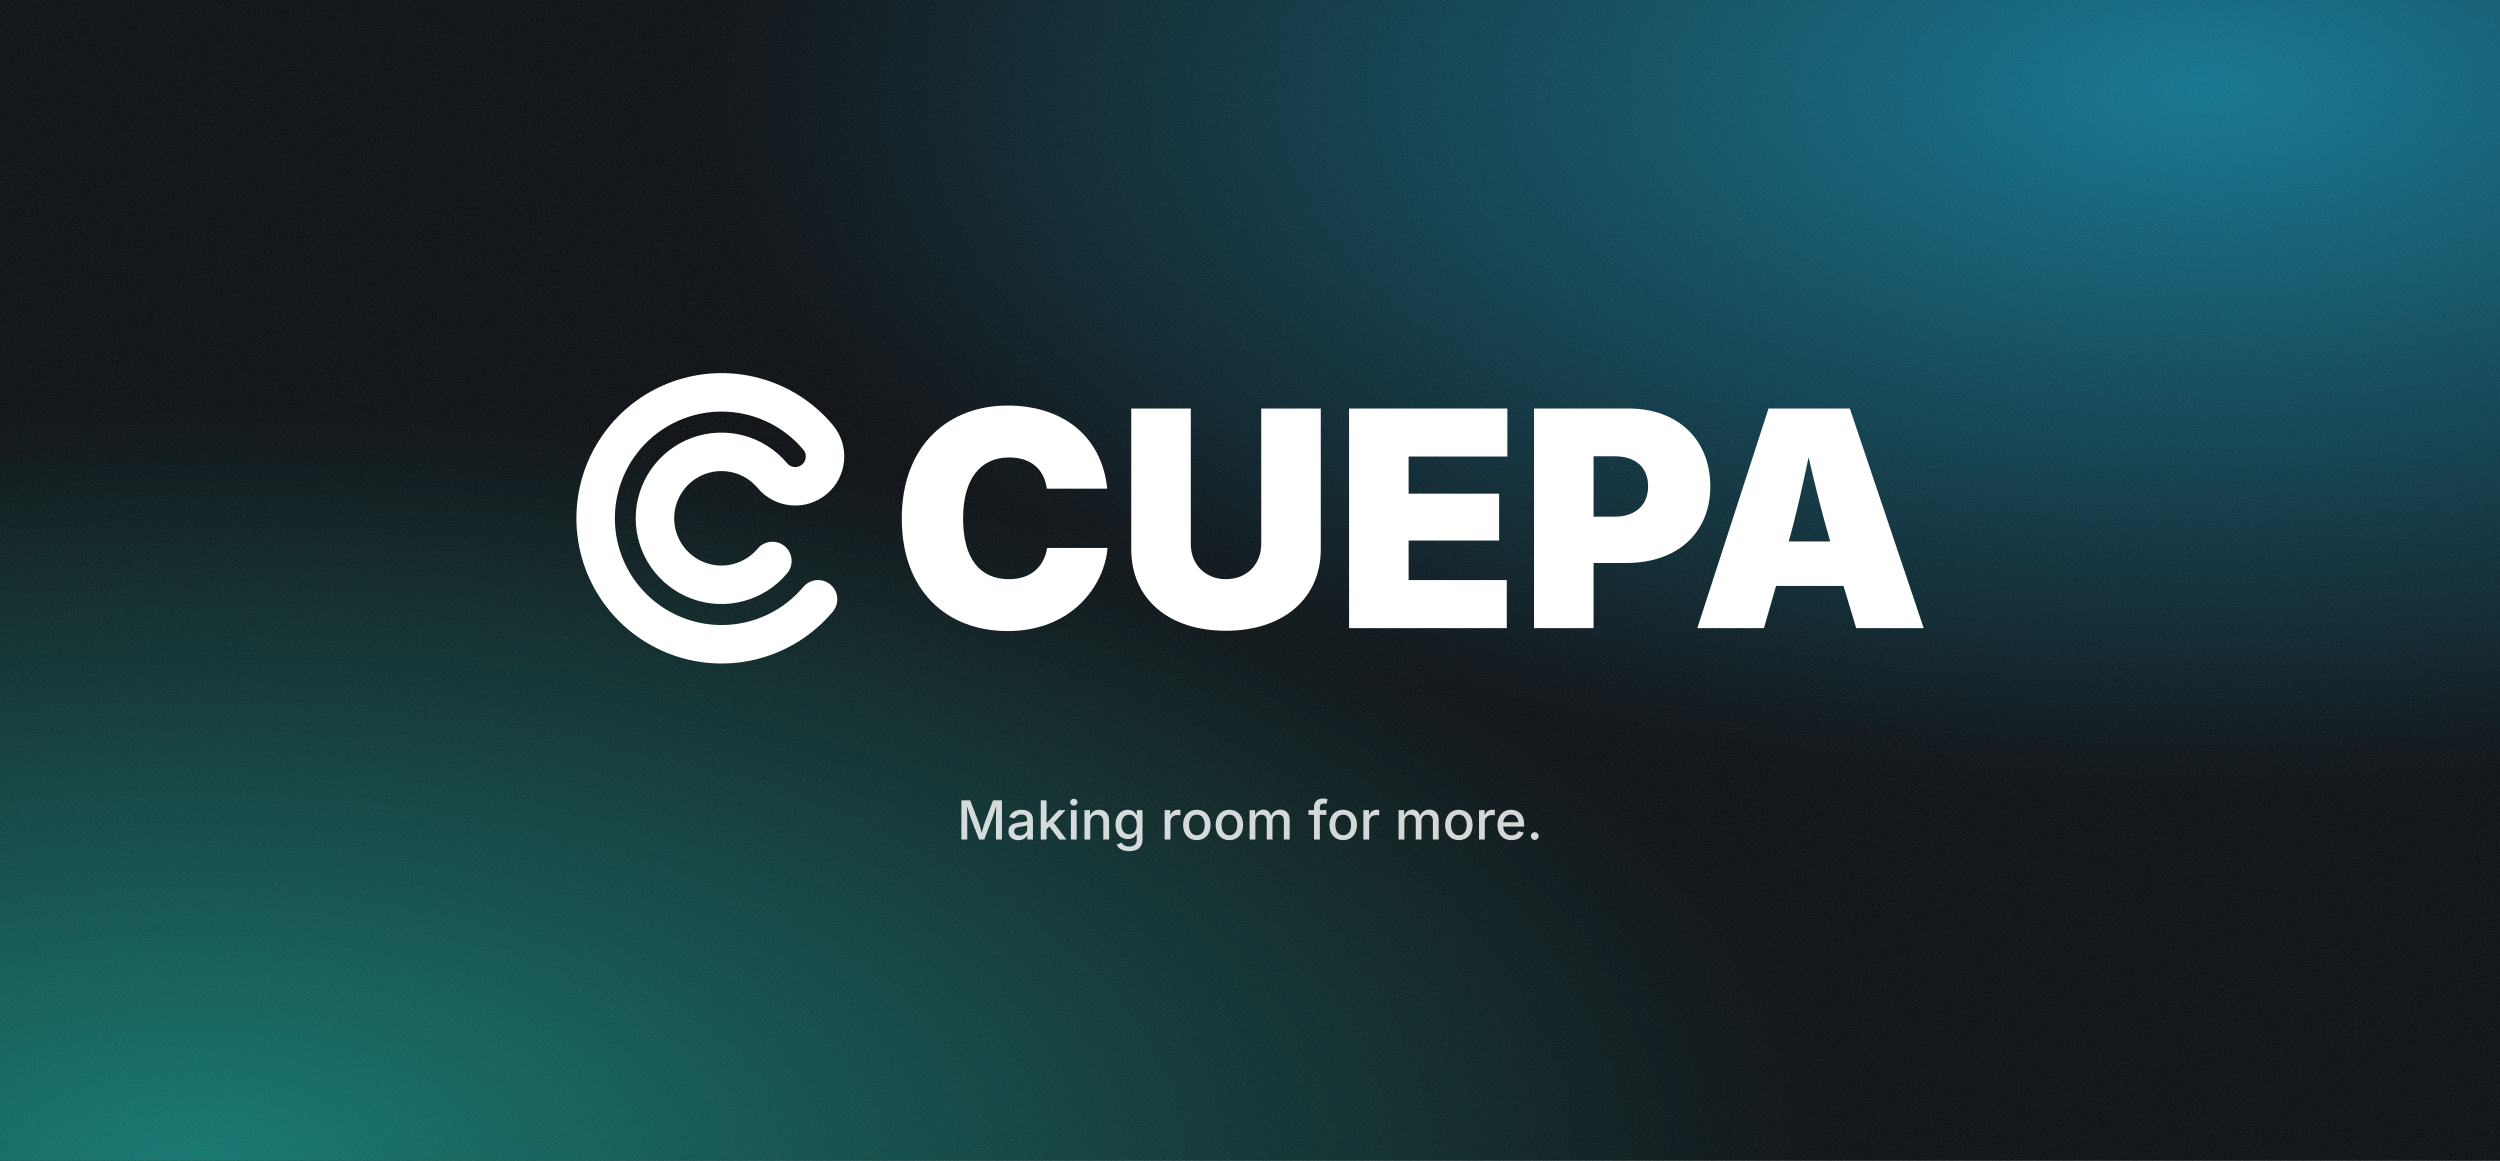
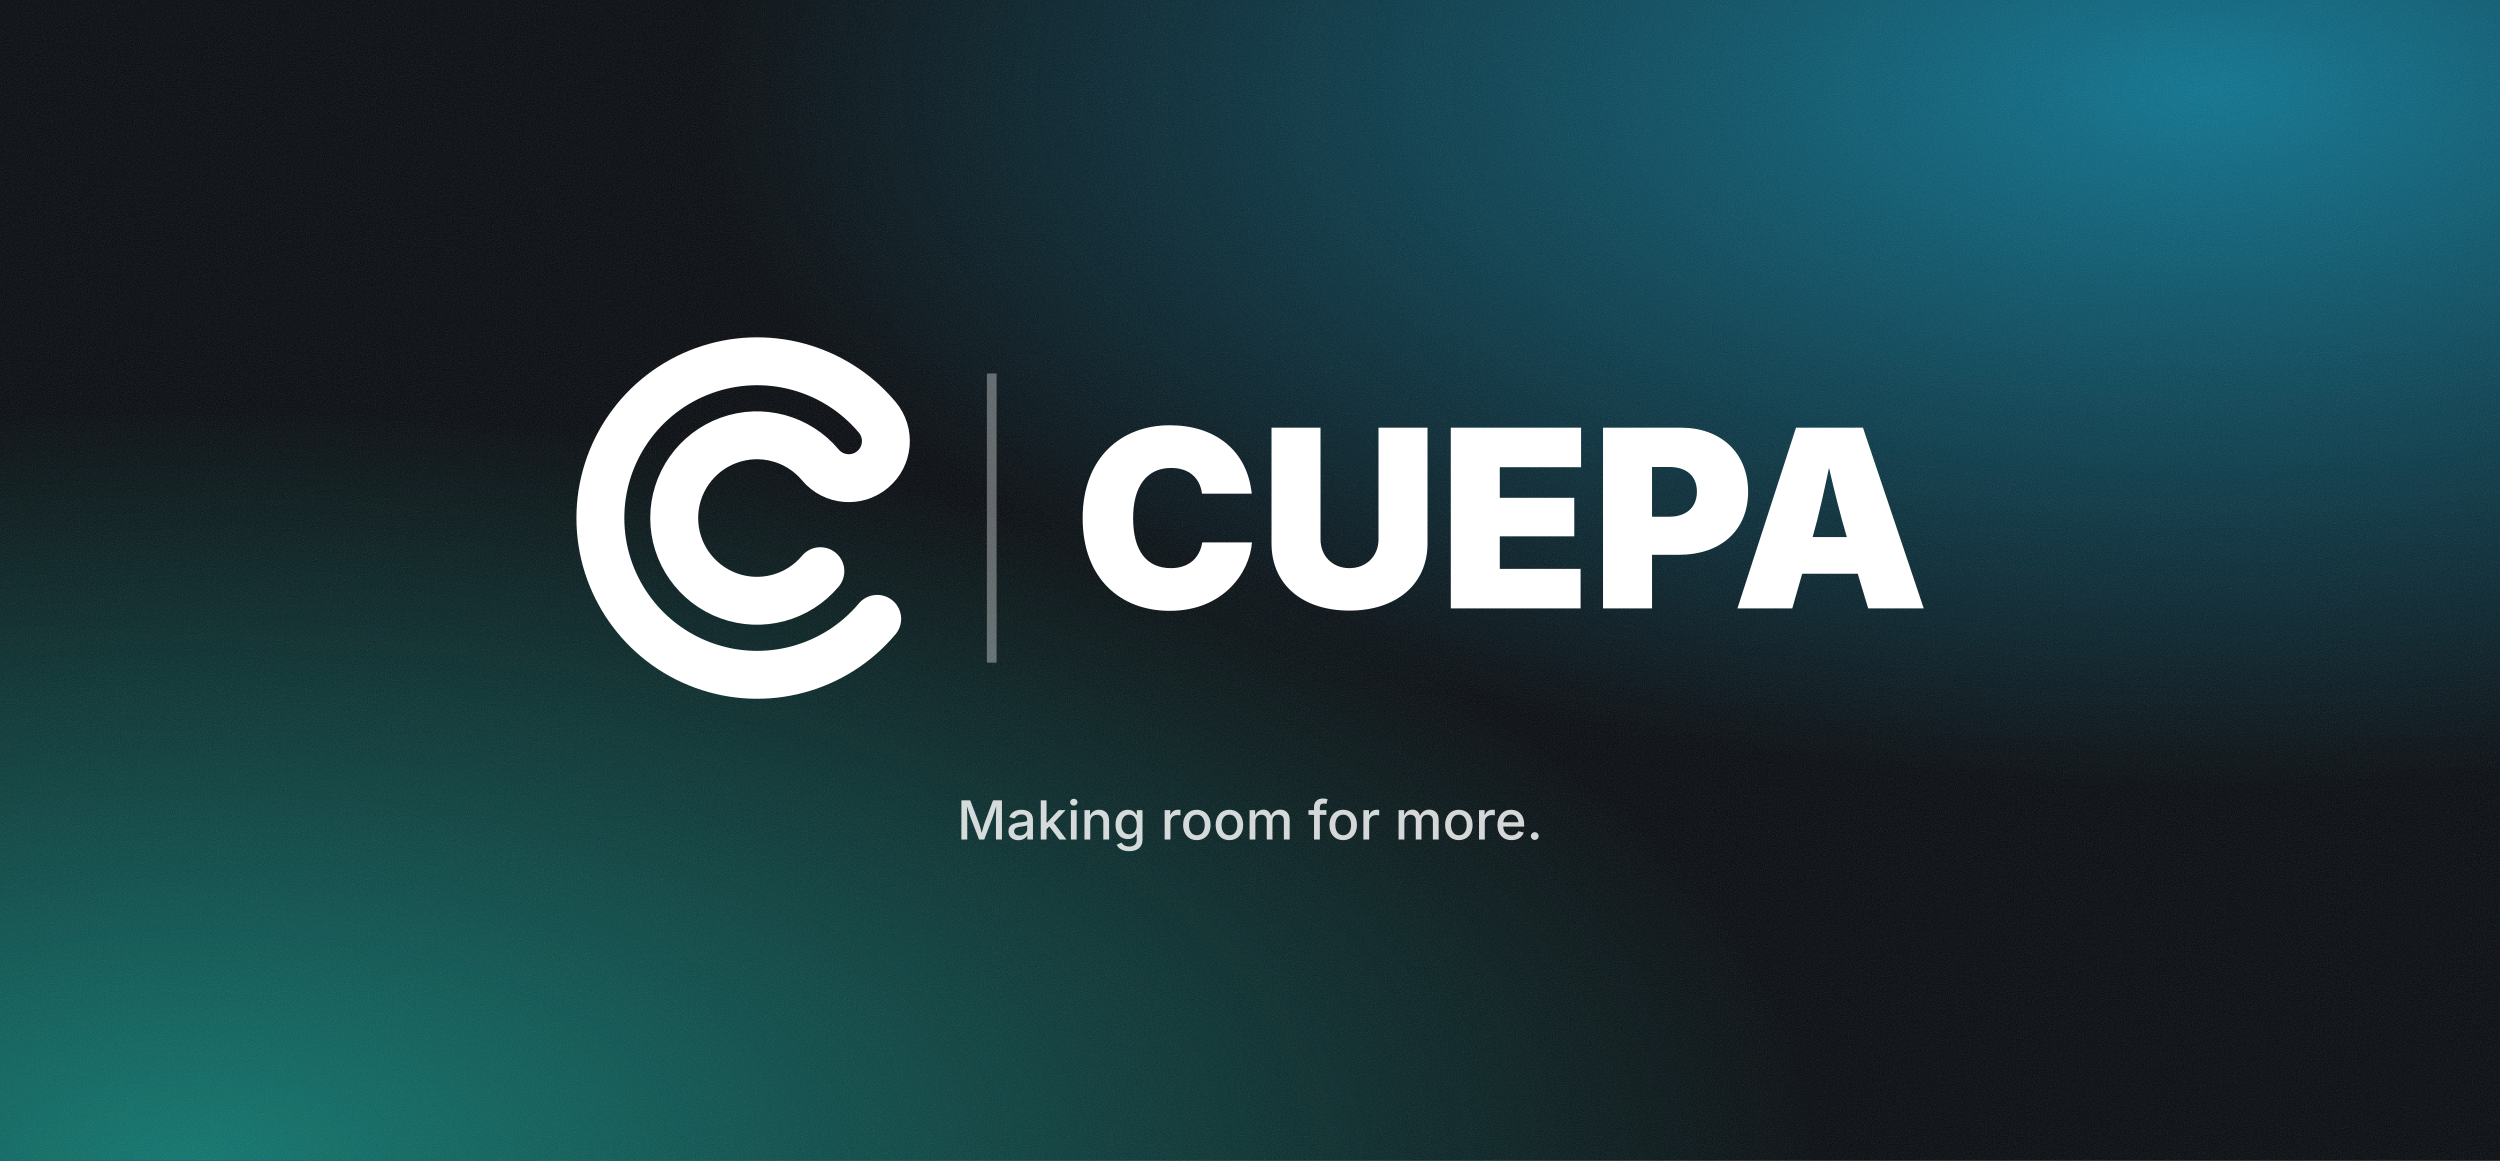
<svg xmlns="http://www.w3.org/2000/svg" viewBox="0 0 2412 1120" width="2412" height="1120">
  <defs>
    <radialGradient id="a" cx=".88" cy=".08" r=".6">
      <stop offset="0" stop-color="#0E7490" />
      <stop offset="1" stop-color="#0E7490" stop-opacity="0" />
    </radialGradient>
    <radialGradient id="b" cx=".08" cy="1" r=".65">
      <stop offset="0" stop-color="#0F766E" />
      <stop offset="1" stop-color="#0F766E" stop-opacity="0" />
    </radialGradient>
    <filter id="n">
      <feTurbulence type="fractalNoise" baseFrequency=".9" numOctaves="3" stitchTiles="stitch" />
      <feColorMatrix type="saturate" values="0" />
    </filter>
  </defs>
  <rect width="2412" height="1120" fill="#080B0F" />
  <rect width="2412" height="1120" fill="url(#a)" />
  <rect width="2412" height="1120" fill="url(#b)" />
  <rect width="2412" height="1120" filter="url(#n)" opacity=".14" />
-   <g transform="translate(556,606) scale(0.14219)">
-     <g transform="translate(-201.8,-1932.0) scale(11.87)">
+   <g transform="translate(556,587) scale(0.11703)">
+     <g transform="translate(-305.1,-2540.0) scale(17.95)">
      <path d="M155.2 146.3 A72 72 0 1 1 155.2 53.7 A17 17 0 0 1 129.1 75.6 A38 38 0 1 0 129.1 124.4" fill="none" stroke="#FFFFFF" stroke-width="22" stroke-linecap="round" />
    </g>
-     <path transform="translate(2138.6,0)" d="M788 20C1225 20 1446 -290 1466 -544H1056C1036 -417 946 -332 798 -332C600 -332 486 -471 486 -744C486 -1004 597 -1158 800 -1158C950 -1158 1038 -1073 1054 -946H1464C1427 -1306 1159 -1510 788 -1510C387 -1510 70 -1242 70 -744C70 -249 379 20 788 20ZM2269 18C2652 18 2913 -195 2913 -536V-1490H2509V-570C2509 -431 2409 -332 2269 -332C2131 -332 2031 -431 2031 -570V-1490H1627V-536C1627 -195 1884 18 2269 18ZM3105 0H4175V-326H3509V-594H4123V-912H3509V-1164H4179V-1490H3105ZM4360 0H4764V-442H4988C5328 -442 5556 -642 5556 -962C5556 -1280 5334 -1490 5002 -1490H4360ZM4764 -756V-1166H4906C5049 -1166 5134 -1091 5134 -962C5134 -836 5049 -756 4906 -756ZM5468 0H5920L6002 -286H6460L6546 0H7004L6503 -1490H5951ZM6088 -588C6140 -770 6182 -964 6223 -1159C6268 -964 6316 -770 6370 -588Z" fill="#FFFFFF" />
+     <rect x="3385" y="-1937" width="80" height="2384" fill="#FFFFFF" fill-opacity=".35" />
+     <path transform="translate(4104.5,0)" d="M788 20C1225 20 1446 -290 1466 -544H1056C1036 -417 946 -332 798 -332C600 -332 486 -471 486 -744C486 -1004 597 -1158 800 -1158C950 -1158 1038 -1073 1054 -946H1464C1427 -1306 1159 -1510 788 -1510C387 -1510 70 -1242 70 -744C70 -249 379 20 788 20ZM2269 18C2652 18 2913 -195 2913 -536V-1490H2509V-570C2509 -431 2409 -332 2269 -332C2131 -332 2031 -431 2031 -570V-1490H1627V-536C1627 -195 1884 18 2269 18ZM3105 0H4175V-326H3509V-594H4123V-912H3509V-1164H4179V-1490H3105ZM4360 0H4764V-442H4988C5328 -442 5556 -642 5556 -962C5556 -1280 5334 -1490 5002 -1490H4360ZM4764 -756V-1166H4906C5049 -1166 5134 -1091 5134 -962C5134 -836 5049 -756 4906 -756ZM5468 0H5920L6002 -286H6460L6546 0H7004L6503 -1490H5951ZM6088 -588C6140 -770 6182 -964 6223 -1159C6268 -964 6316 -770 6370 -588Z" fill="#FFFFFF" />
  </g>
  <text x="1206.0" y="810.0" text-anchor="middle" font-family="Inter" font-weight="500" font-size="52" fill="#FFFFFF" fill-opacity=".82">Making room for more.</text>
</svg>
